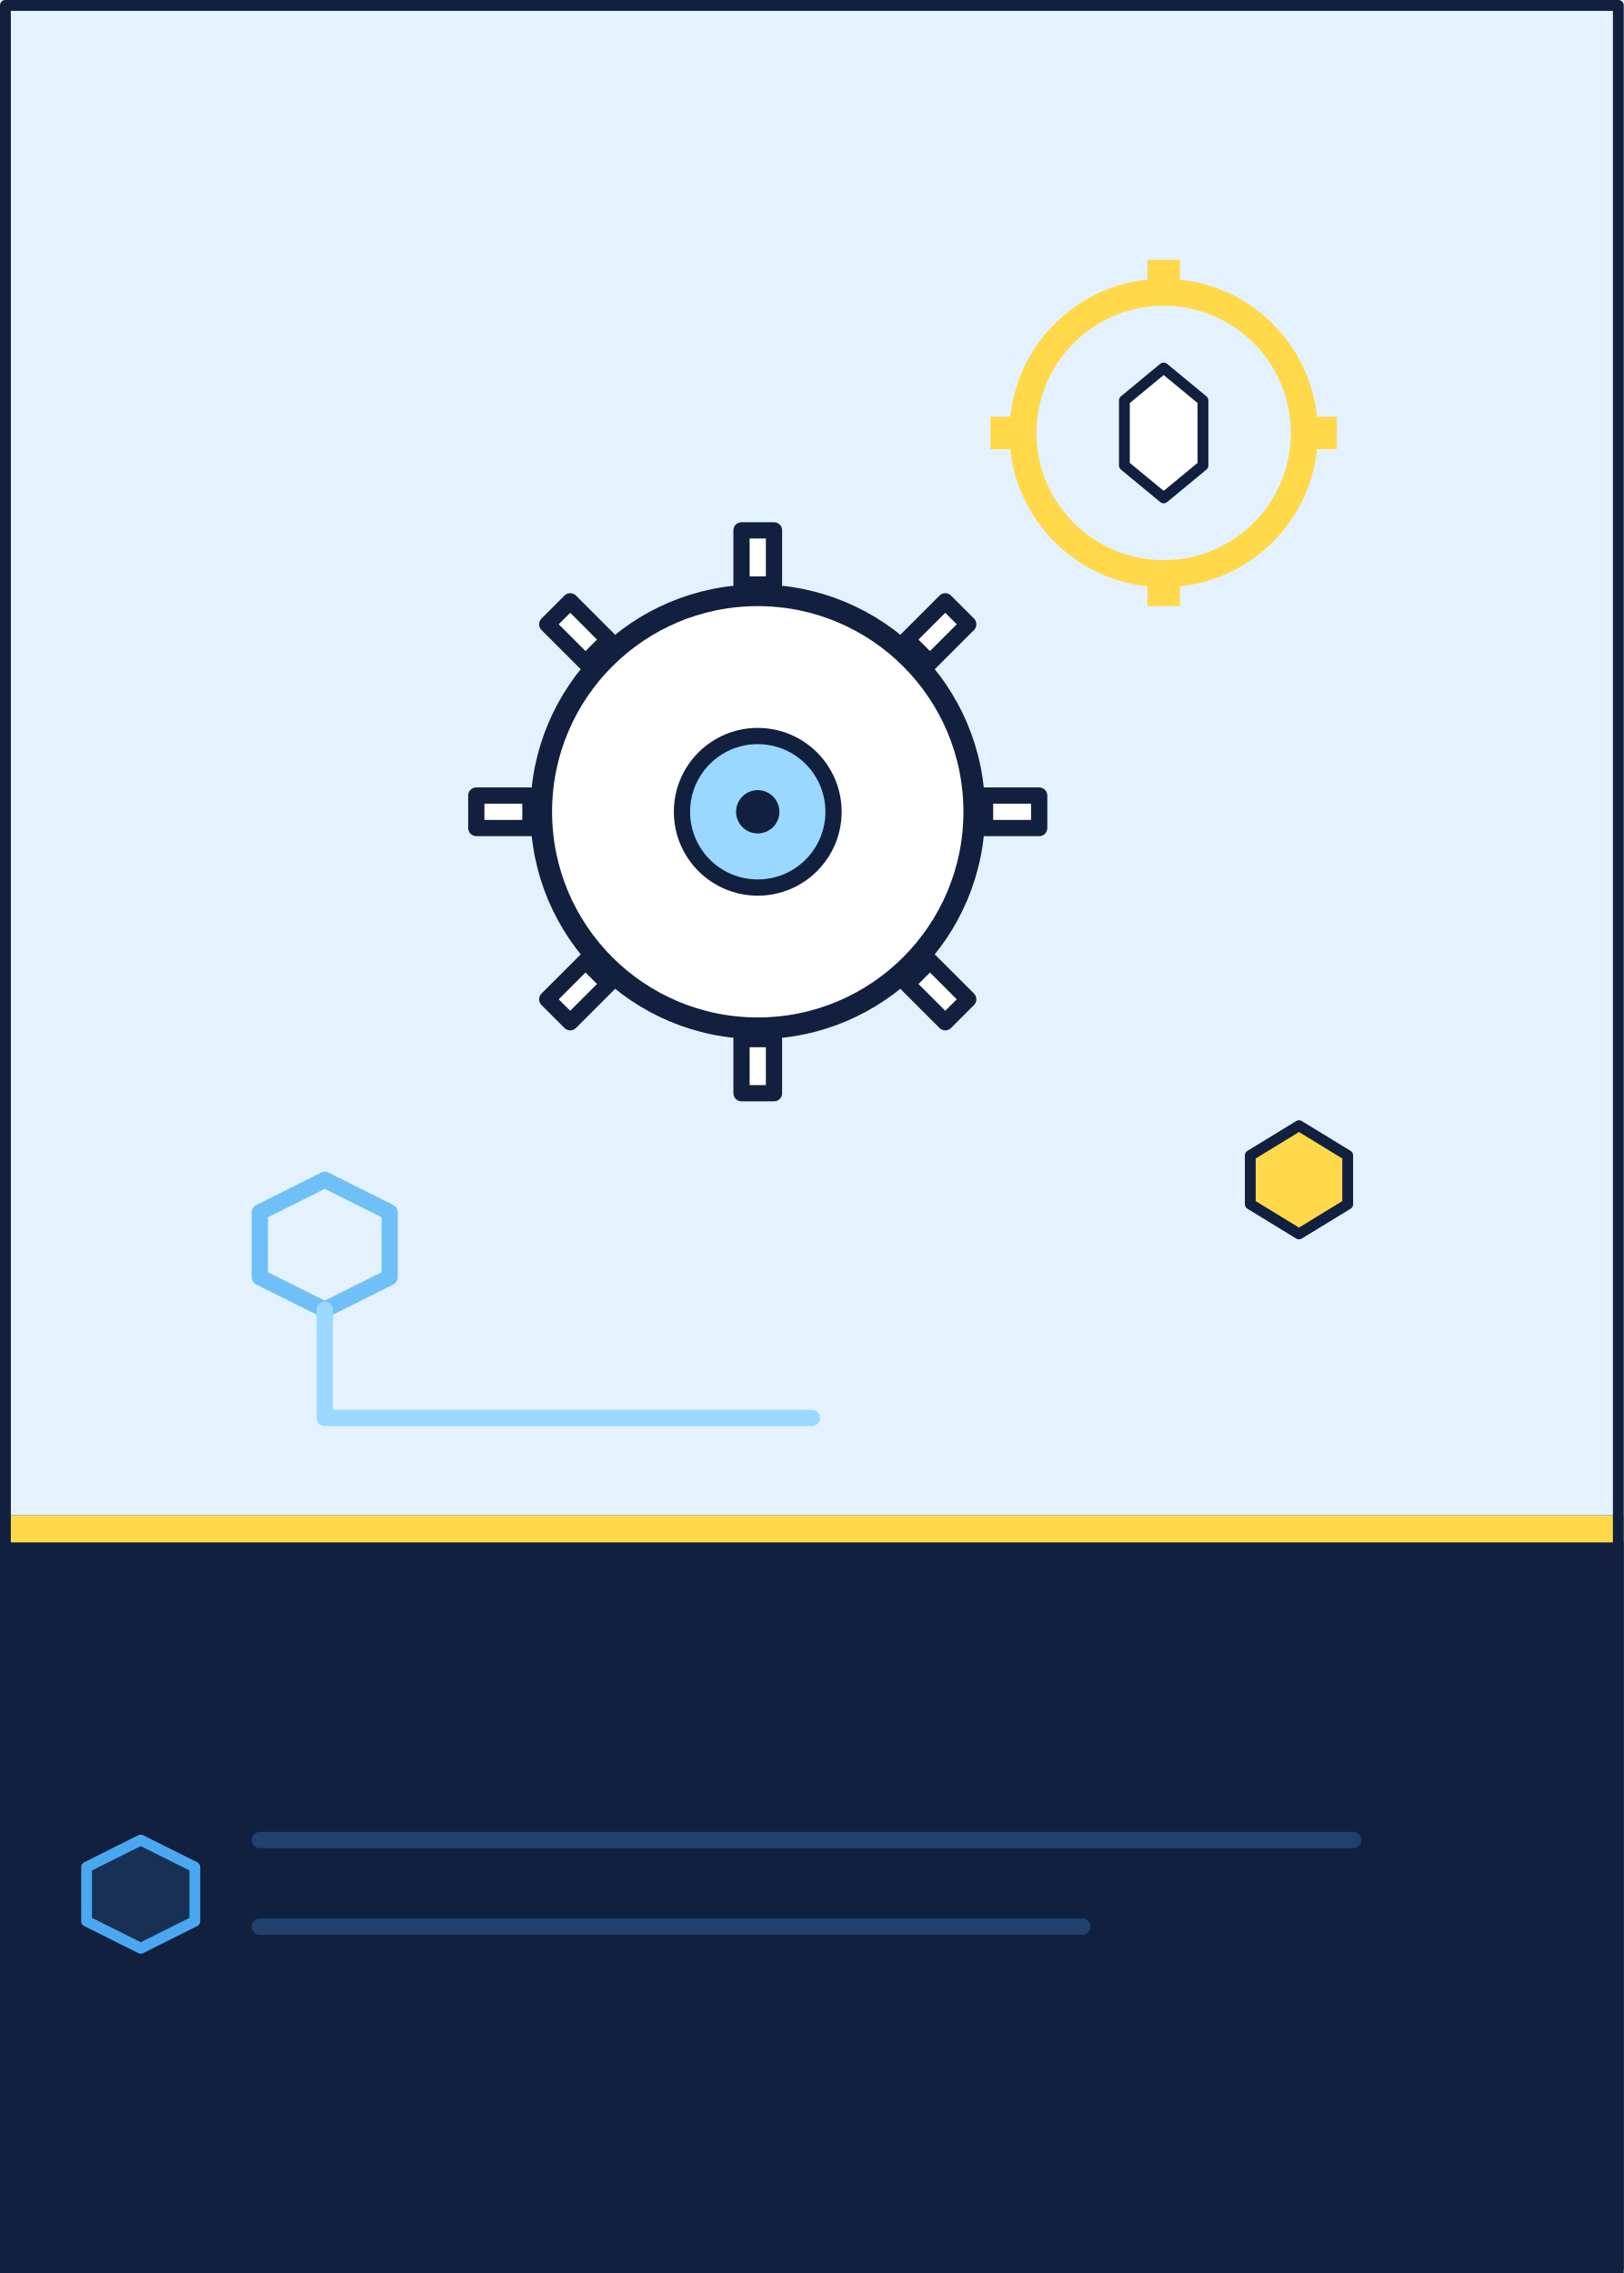
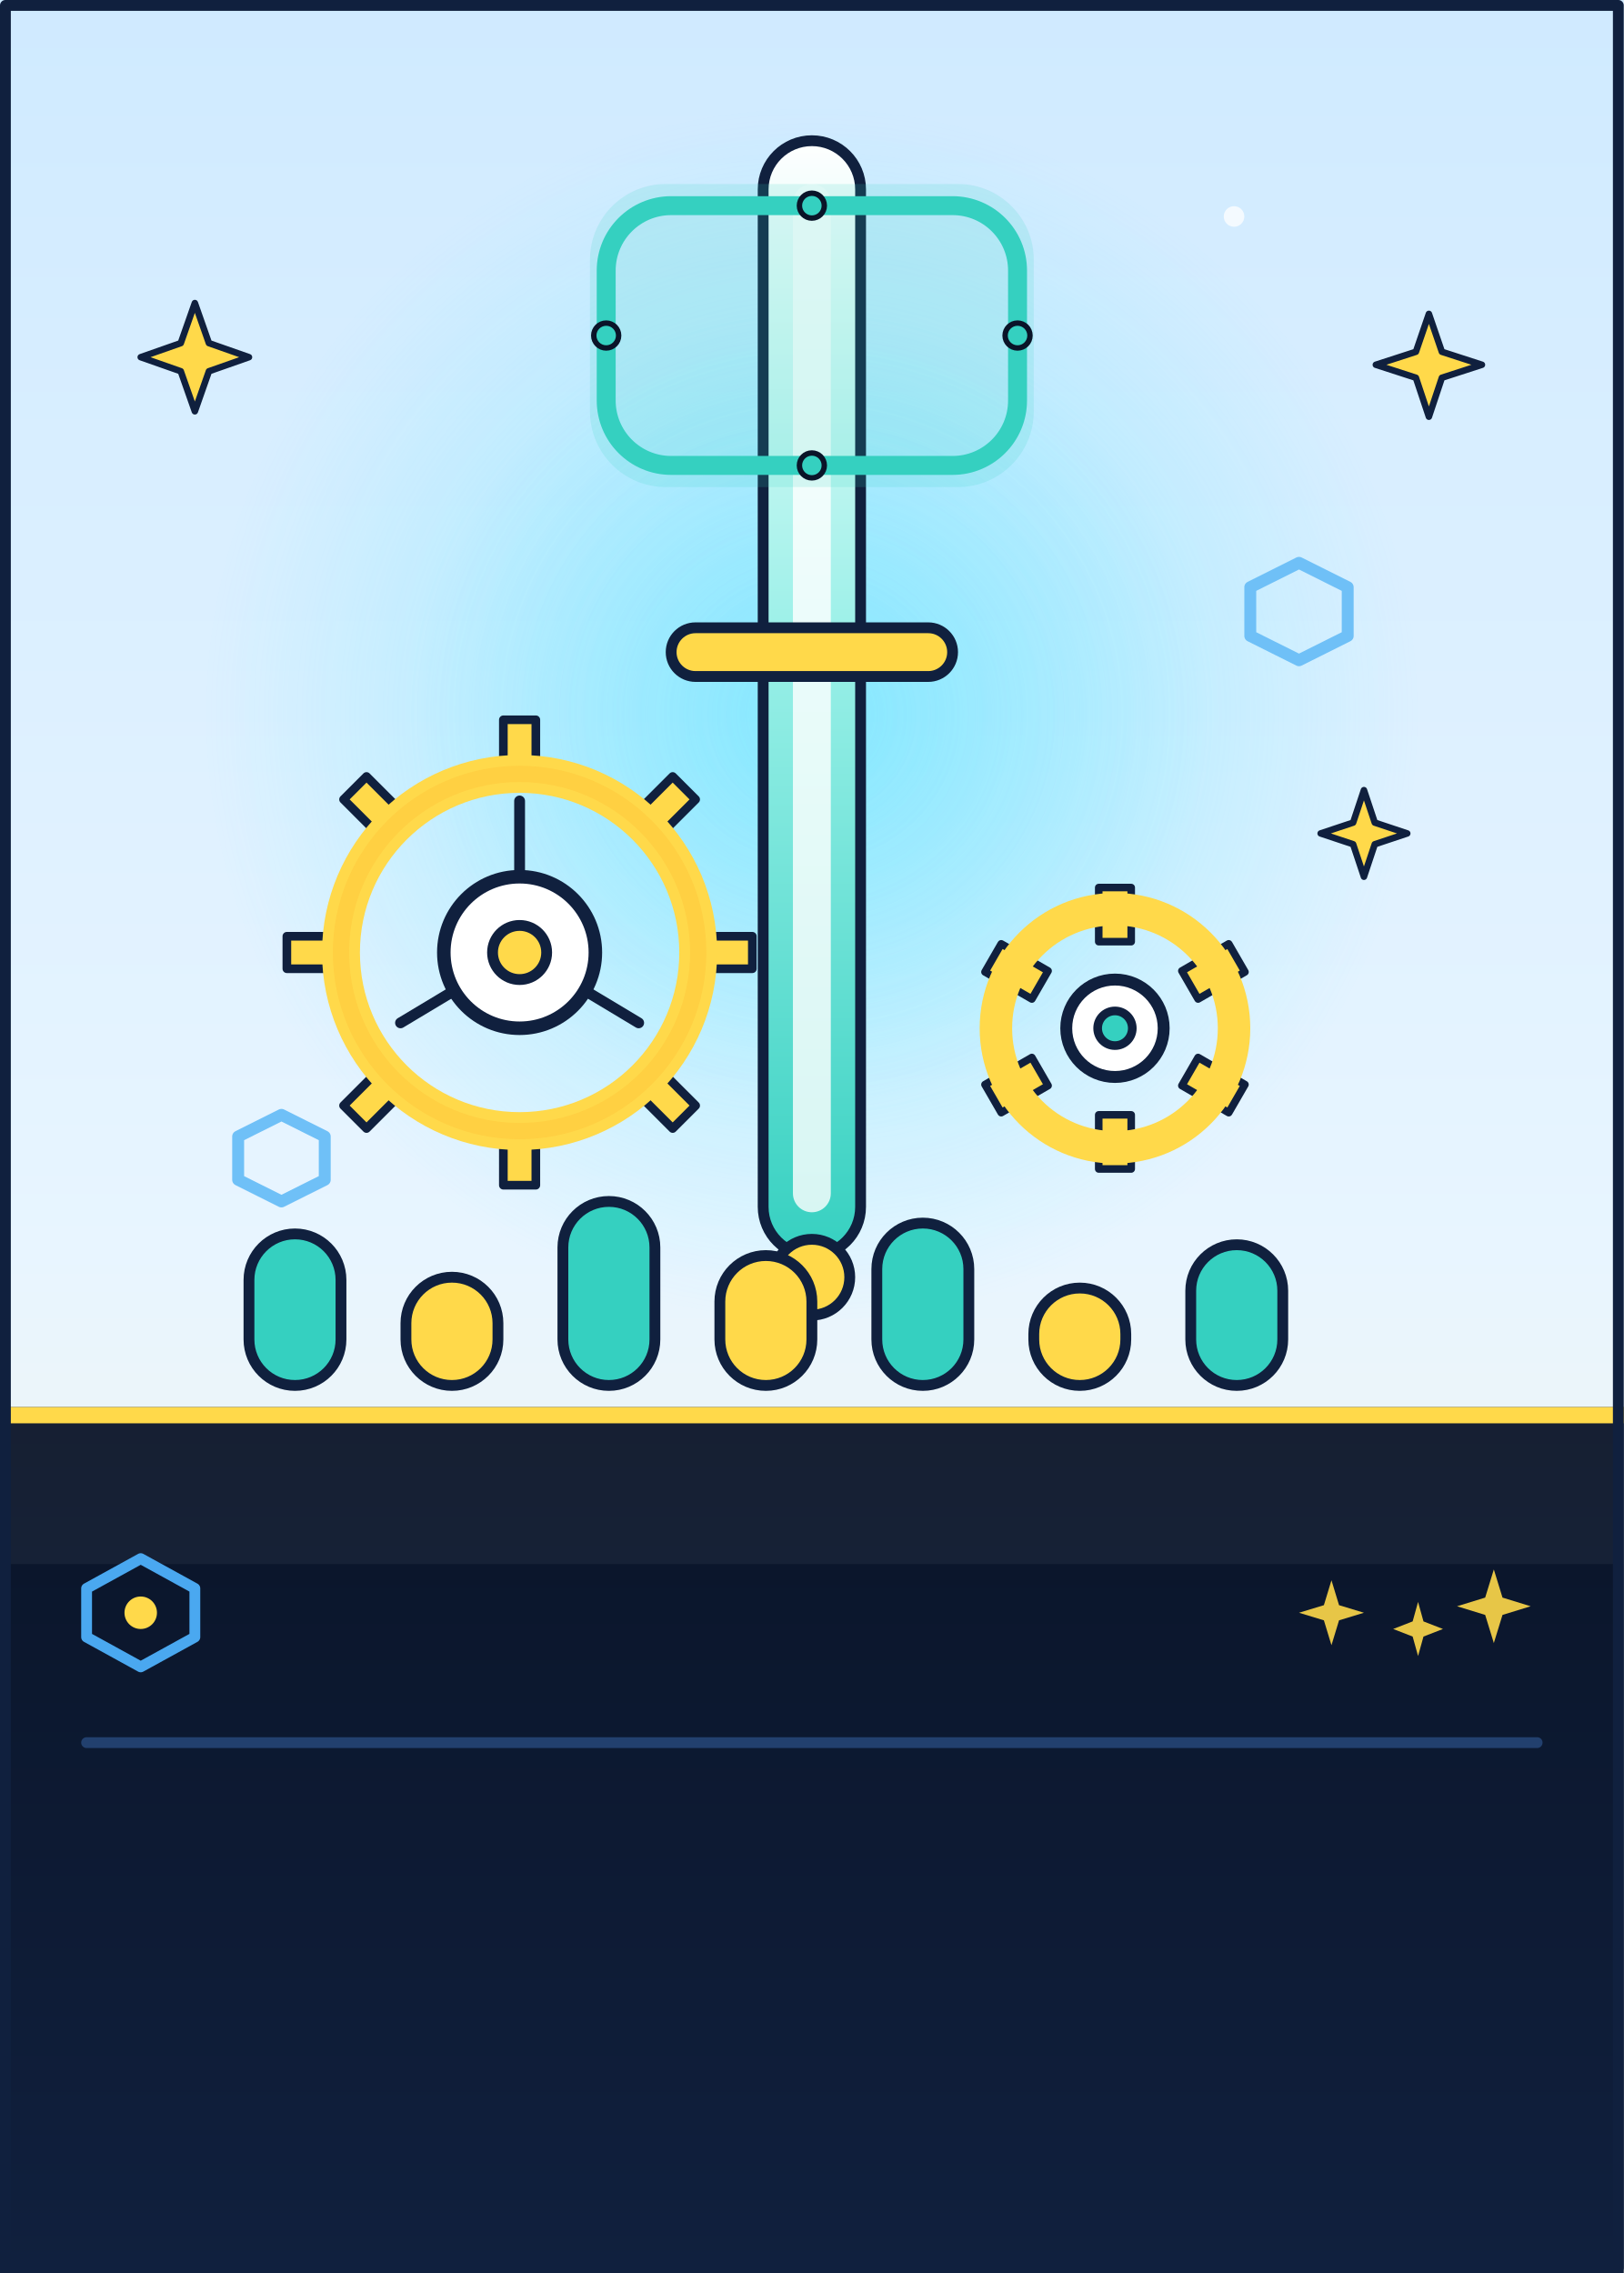
<svg xmlns="http://www.w3.org/2000/svg" width="300" height="420" viewBox="0 0 300 420">
+   <defs>
+     <linearGradient id="m2Bg" x1="0" y1="0" x2="0" y2="1">
+       <stop offset="0%" stop-color="#cfeaff" />
+       <stop offset="55%" stop-color="#e8f5ff" />
+       <stop offset="100%" stop-color="#fff6d9" />
+     </linearGradient>
+     <radialGradient id="m2Glow" cx="50%" cy="50%" r="50%">
+       <stop offset="0%" stop-color="#54e3ff" stop-opacity=".5" />
+       <stop offset="100%" stop-color="#54e3ff" stop-opacity="0" />
+     </radialGradient>
+     <linearGradient id="m2Blade" x1="0" y1="0" x2="0" y2="1">
+       <stop offset="0%" stop-color="#ffffff" />
+       <stop offset="45%" stop-color="#9af0e8" />
+       <stop offset="100%" stop-color="#35d0c0" />
+     </linearGradient>
+     <linearGradient id="m2Bar" x1="0" y1="0" x2="0" y2="1">
+       <stop offset="0%" stop-color="#0a1428" />
+       <stop offset="100%" stop-color="#10203e" />
+     </linearGradient>
+   </defs>
  <g stroke-linejoin="round" stroke-linecap="round">
-     <rect width="300" height="420" fill="#e4f2ff" />
-     <circle cx="215" cy="80" r="26" fill="none" stroke="#ffd94a" stroke-width="5" />
-     <g fill="#ffd94a">
-       <rect x="212" y="48" width="6" height="7" />
-       <rect x="212" y="105" width="6" height="7" />
-       <rect x="183" y="77" width="7" height="6" />
-       <rect x="240" y="77" width="7" height="6" />
+     <rect width="300" height="420" fill="url(#m2Bg)" />
+     <circle cx="150" cy="132" r="112" fill="url(#m2Glow)" />
+     <circle cx="150" cy="132" r="74" fill="url(#m2Glow)" opacity=".6" />
+     <rect x="141" y="26" width="18" height="206" rx="9" fill="url(#m2Blade)" stroke="#10203e" stroke-width="2" />
+     <rect x="146.5" y="34" width="7" height="190" rx="3.5" fill="#ffffff" opacity=".8" />
+     <rect x="124" y="116" width="52" height="9" rx="4.5" fill="#ffd94a" stroke="#10203e" stroke-width="2" />
+     <circle cx="150" cy="236" r="7" fill="#ffd94a" stroke="#10203e" stroke-width="2" />
+     <rect x="109" y="34" width="82" height="56" rx="14" fill="#35d0c0" opacity=".16" />
+     <rect x="112" y="38" width="76" height="48" rx="12" fill="none" stroke="#35d0c0" stroke-width="3.5" />
+     <g fill="#35d0c0" stroke="#0a1428" stroke-width="1">
+       <circle cx="150" cy="38" r="2.3" />
+       <circle cx="150" cy="86" r="2.3" />
+       <circle cx="112" cy="62" r="2.3" />
+       <circle cx="188" cy="62" r="2.3" />
    </g>
-     <polygon points="215,68 222.26,74 222.26,86 215,92 207.74,86 207.74,74" fill="#ffffff" stroke="#10203e" stroke-width="2" />
-     <circle cx="140" cy="150" r="40" fill="#ffffff" stroke="#10203e" stroke-width="4" />
-     <g fill="#ffffff" stroke="#10203e" stroke-width="3">
-       <rect x="137" y="98" width="6" height="10" />
-       <rect x="137" y="98" width="6" height="10" transform="rotate(45 140 150)" />
-       <rect x="137" y="98" width="6" height="10" transform="rotate(90 140 150)" />
-       <rect x="137" y="98" width="6" height="10" transform="rotate(135 140 150)" />
-       <rect x="137" y="98" width="6" height="10" transform="rotate(180 140 150)" />
-       <rect x="137" y="98" width="6" height="10" transform="rotate(225 140 150)" />
-       <rect x="137" y="98" width="6" height="10" transform="rotate(270 140 150)" />
-       <rect x="137" y="98" width="6" height="10" transform="rotate(315 140 150)" />
+     <g fill="#ffd94a" stroke="#10203e" stroke-width="1.6">
+       <rect x="93" y="133" width="6" height="11" />
+       <rect x="93" y="133" width="6" height="11" transform="rotate(45 96 176)" />
+       <rect x="93" y="133" width="6" height="11" transform="rotate(90 96 176)" />
+       <rect x="93" y="133" width="6" height="11" transform="rotate(135 96 176)" />
+       <rect x="93" y="133" width="6" height="11" transform="rotate(180 96 176)" />
+       <rect x="93" y="133" width="6" height="11" transform="rotate(225 96 176)" />
+       <rect x="93" y="133" width="6" height="11" transform="rotate(270 96 176)" />
+       <rect x="93" y="133" width="6" height="11" transform="rotate(315 96 176)" />
    </g>
-     <circle cx="140" cy="150" r="14" fill="#9ad8ff" stroke="#10203e" stroke-width="3" />
-     <circle cx="140" cy="150" r="4" fill="#10203e" />
-     <polygon points="60,218 72,224 72,236 60,242 48,236 48,224" fill="none" stroke="#6fc0f7" stroke-width="3" />
-     <polygon points="240,208 249,213.5 249,222.5 240,228 231,222.5 231,213.5" fill="#ffd94a" stroke="#10203e" stroke-width="2" />
-     <path d="M 60,242 L 60,262 L 150,262" fill="none" stroke="#9ad8ff" stroke-width="3" />
-     <rect y="280" width="300" height="140" fill="#10203e" />
-     <rect y="280" width="300" height="5" fill="#ffd94a" />
-     <polygon points="26,340 36,345 36,355 26,360 16,355 16,345" fill="#183054" stroke="#4aa8f0" stroke-width="2" />
-     <g stroke="#22406e" stroke-width="3">
-       <line x1="48" y1="340" x2="250" y2="340" />
-       <line x1="48" y1="356" x2="200" y2="356" />
+     <circle cx="96" cy="176" r="33" fill="none" stroke="#ffd94a" stroke-width="7" />
+     <circle cx="96" cy="176" r="33" fill="none" stroke="#ffc93c" stroke-width="3" opacity=".6" />
+     <circle cx="96" cy="176" r="14" fill="#ffffff" stroke="#10203e" stroke-width="2.5" />
+     <circle cx="96" cy="176" r="5" fill="#ffd94a" stroke="#10203e" stroke-width="2" />
+     <g stroke="#10203e" stroke-width="2">
+       <line x1="96" y1="162" x2="96" y2="148" />
+       <line x1="84" y1="183" x2="74" y2="189" />
+       <line x1="108" y1="183" x2="118" y2="189" />
    </g>
+     <g fill="#ffd94a" stroke="#10203e" stroke-width="1.4">
+       <rect x="203" y="164" width="6" height="10" />
+       <rect x="203" y="164" width="6" height="10" transform="rotate(60 206 190)" />
+       <rect x="203" y="164" width="6" height="10" transform="rotate(120 206 190)" />
+       <rect x="203" y="164" width="6" height="10" transform="rotate(180 206 190)" />
+       <rect x="203" y="164" width="6" height="10" transform="rotate(240 206 190)" />
+       <rect x="203" y="164" width="6" height="10" transform="rotate(300 206 190)" />
+     </g>
+     <circle cx="206" cy="190" r="22" fill="none" stroke="#ffd94a" stroke-width="6" />
+     <circle cx="206" cy="190" r="9" fill="#ffffff" stroke="#10203e" stroke-width="2.2" />
+     <circle cx="206" cy="190" r="3.2" fill="#35d0c0" stroke="#10203e" stroke-width="1.6" />
+     <g stroke="#10203e" stroke-width="2">
+       <rect x="46" y="228" width="17" height="28" rx="8.5" fill="#35d0c0" />
+       <rect x="75" y="236" width="17" height="20" rx="8.5" fill="#ffd94a" />
+       <rect x="104" y="222" width="17" height="34" rx="8.5" fill="#35d0c0" />
+       <rect x="133" y="232" width="17" height="24" rx="8.5" fill="#ffd94a" />
+       <rect x="162" y="226" width="17" height="30" rx="8.5" fill="#35d0c0" />
+       <rect x="191" y="238" width="17" height="18" rx="8.5" fill="#ffd94a" />
+       <rect x="220" y="230" width="17" height="26" rx="8.5" fill="#35d0c0" />
+     </g>
+     <g fill="#ffd94a" stroke="#10203e" stroke-width="1.2">
+       <path d="M 36,56 L 38.6,63.4 L 46,66 L 38.6,68.6 L 36,76 L 33.4,68.6 L 26,66 L 33.4,63.4 Z" />
+       <path d="M 264,58 L 266.4,65 L 273.8,67.4 L 266.4,69.8 L 264,77 L 261.6,69.8 L 254.2,67.4 L 261.6,65 Z" />
+       <path d="M 252,146 L 254,152 L 260,154 L 254,156 L 252,162 L 250,156 L 244,154 L 250,152 Z" />
+     </g>
+     <g fill="none" stroke="#6fc0f7" stroke-width="2.2">
+       <polygon points="240,104 249,108.5 249,117.5 240,122 231,117.5 231,108.5" />
+       <polygon points="52,206 60,210 60,218 52,222 44,218 44,210" />
+     </g>
+     <g fill="#ffffff" opacity=".75">
+       <circle cx="228" cy="40" r="1.9" />
+     </g>
+     <rect y="260" width="300" height="160" fill="url(#m2Bar)" />
+     <rect y="260" width="300" height="3" fill="#ffd94a" />
+     <rect y="263" width="300" height="26" fill="#ffffff" opacity=".05" />
+     <polygon points="26,288 36,293.5 36,302.5 26,308 16,302.5 16,293.5" fill="none" stroke="#4aa8f0" stroke-width="2" />
+     <circle cx="26" cy="298" r="3" fill="#ffd94a" />
+     <g fill="#ffd94a" opacity=".9">
+       <path d="M 246,292 L 247.4,296.6 L 252,298 L 247.4,299.4 L 246,304 L 244.6,299.4 L 240,298 L 244.6,296.6 Z" />
+       <path d="M 262,296 L 263,299.6 L 266.6,301 L 263,302.4 L 262,306 L 261,302.4 L 257.4,301 L 261,299.6 Z" />
+       <path d="M 276,290 L 277.6,295.2 L 282.8,296.8 L 277.6,298.4 L 276,303.6 L 274.4,298.4 L 269.2,296.8 L 274.4,295.2 Z" />
+     </g>
+     <line x1="16" y1="322" x2="284" y2="322" stroke="#22406e" stroke-width="2" />
    <rect x="1" y="1" width="298" height="418" fill="none" stroke="#10203e" stroke-width="2" />
  </g>
</svg>
